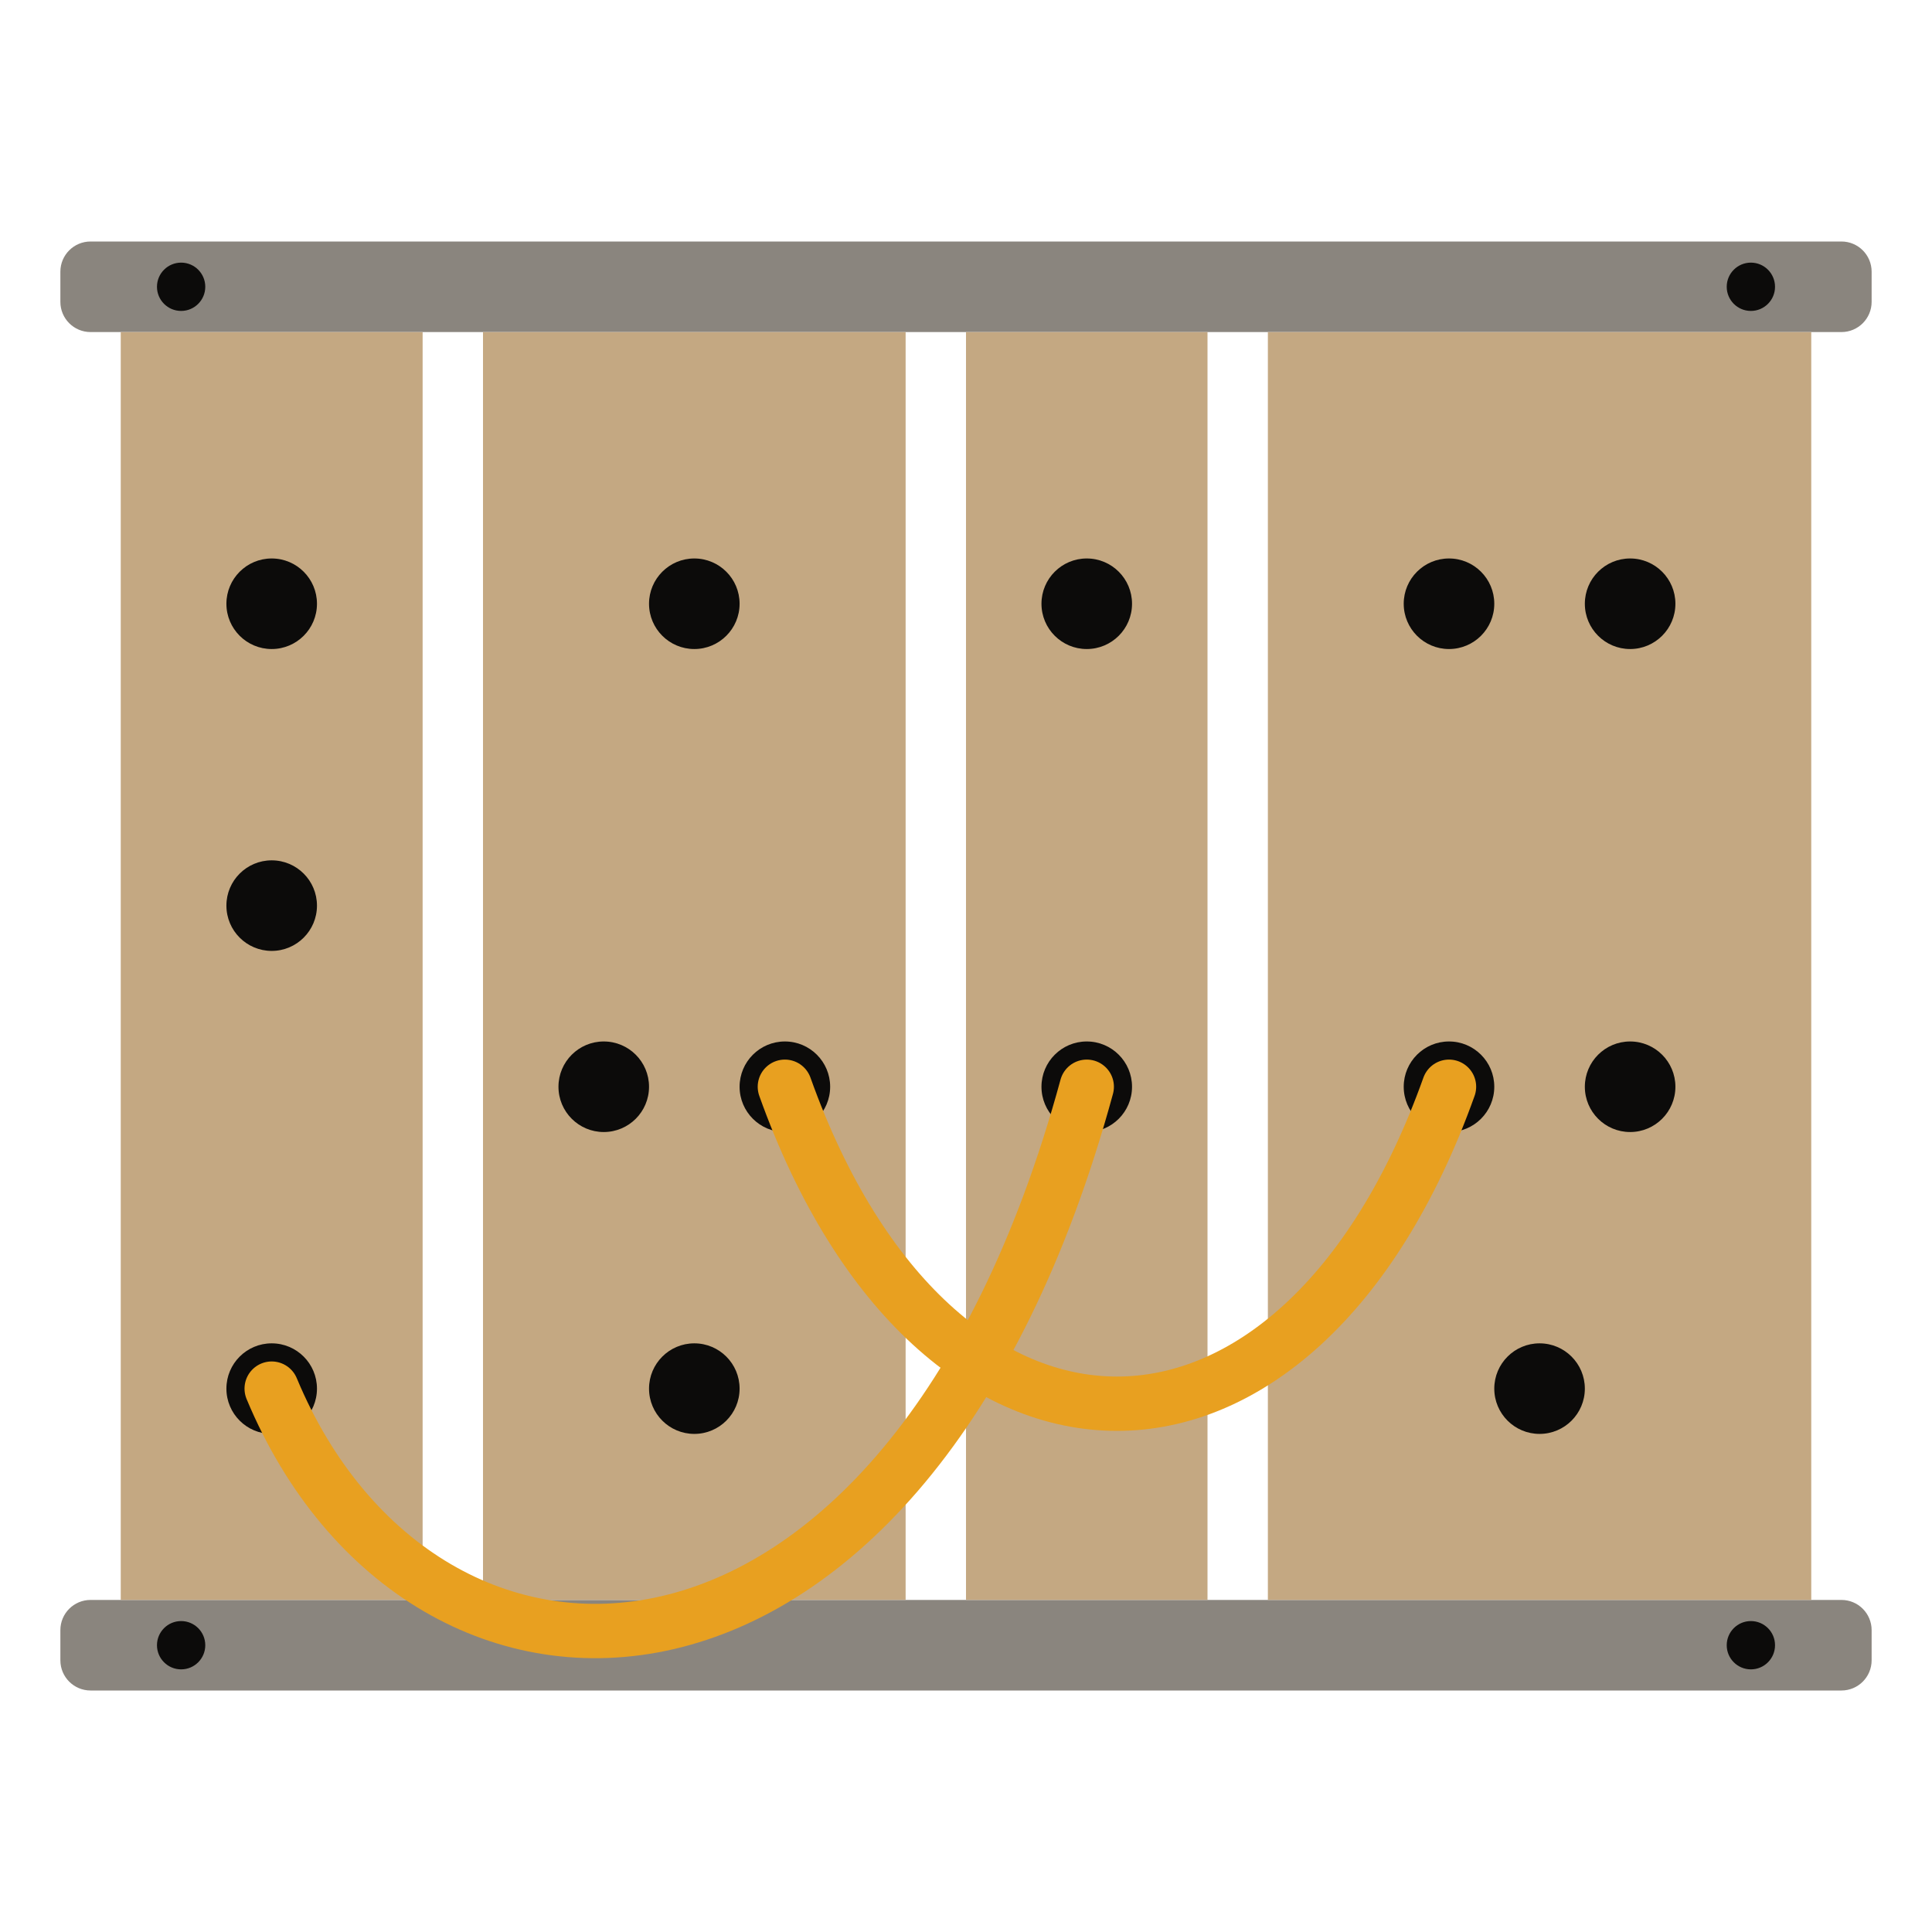
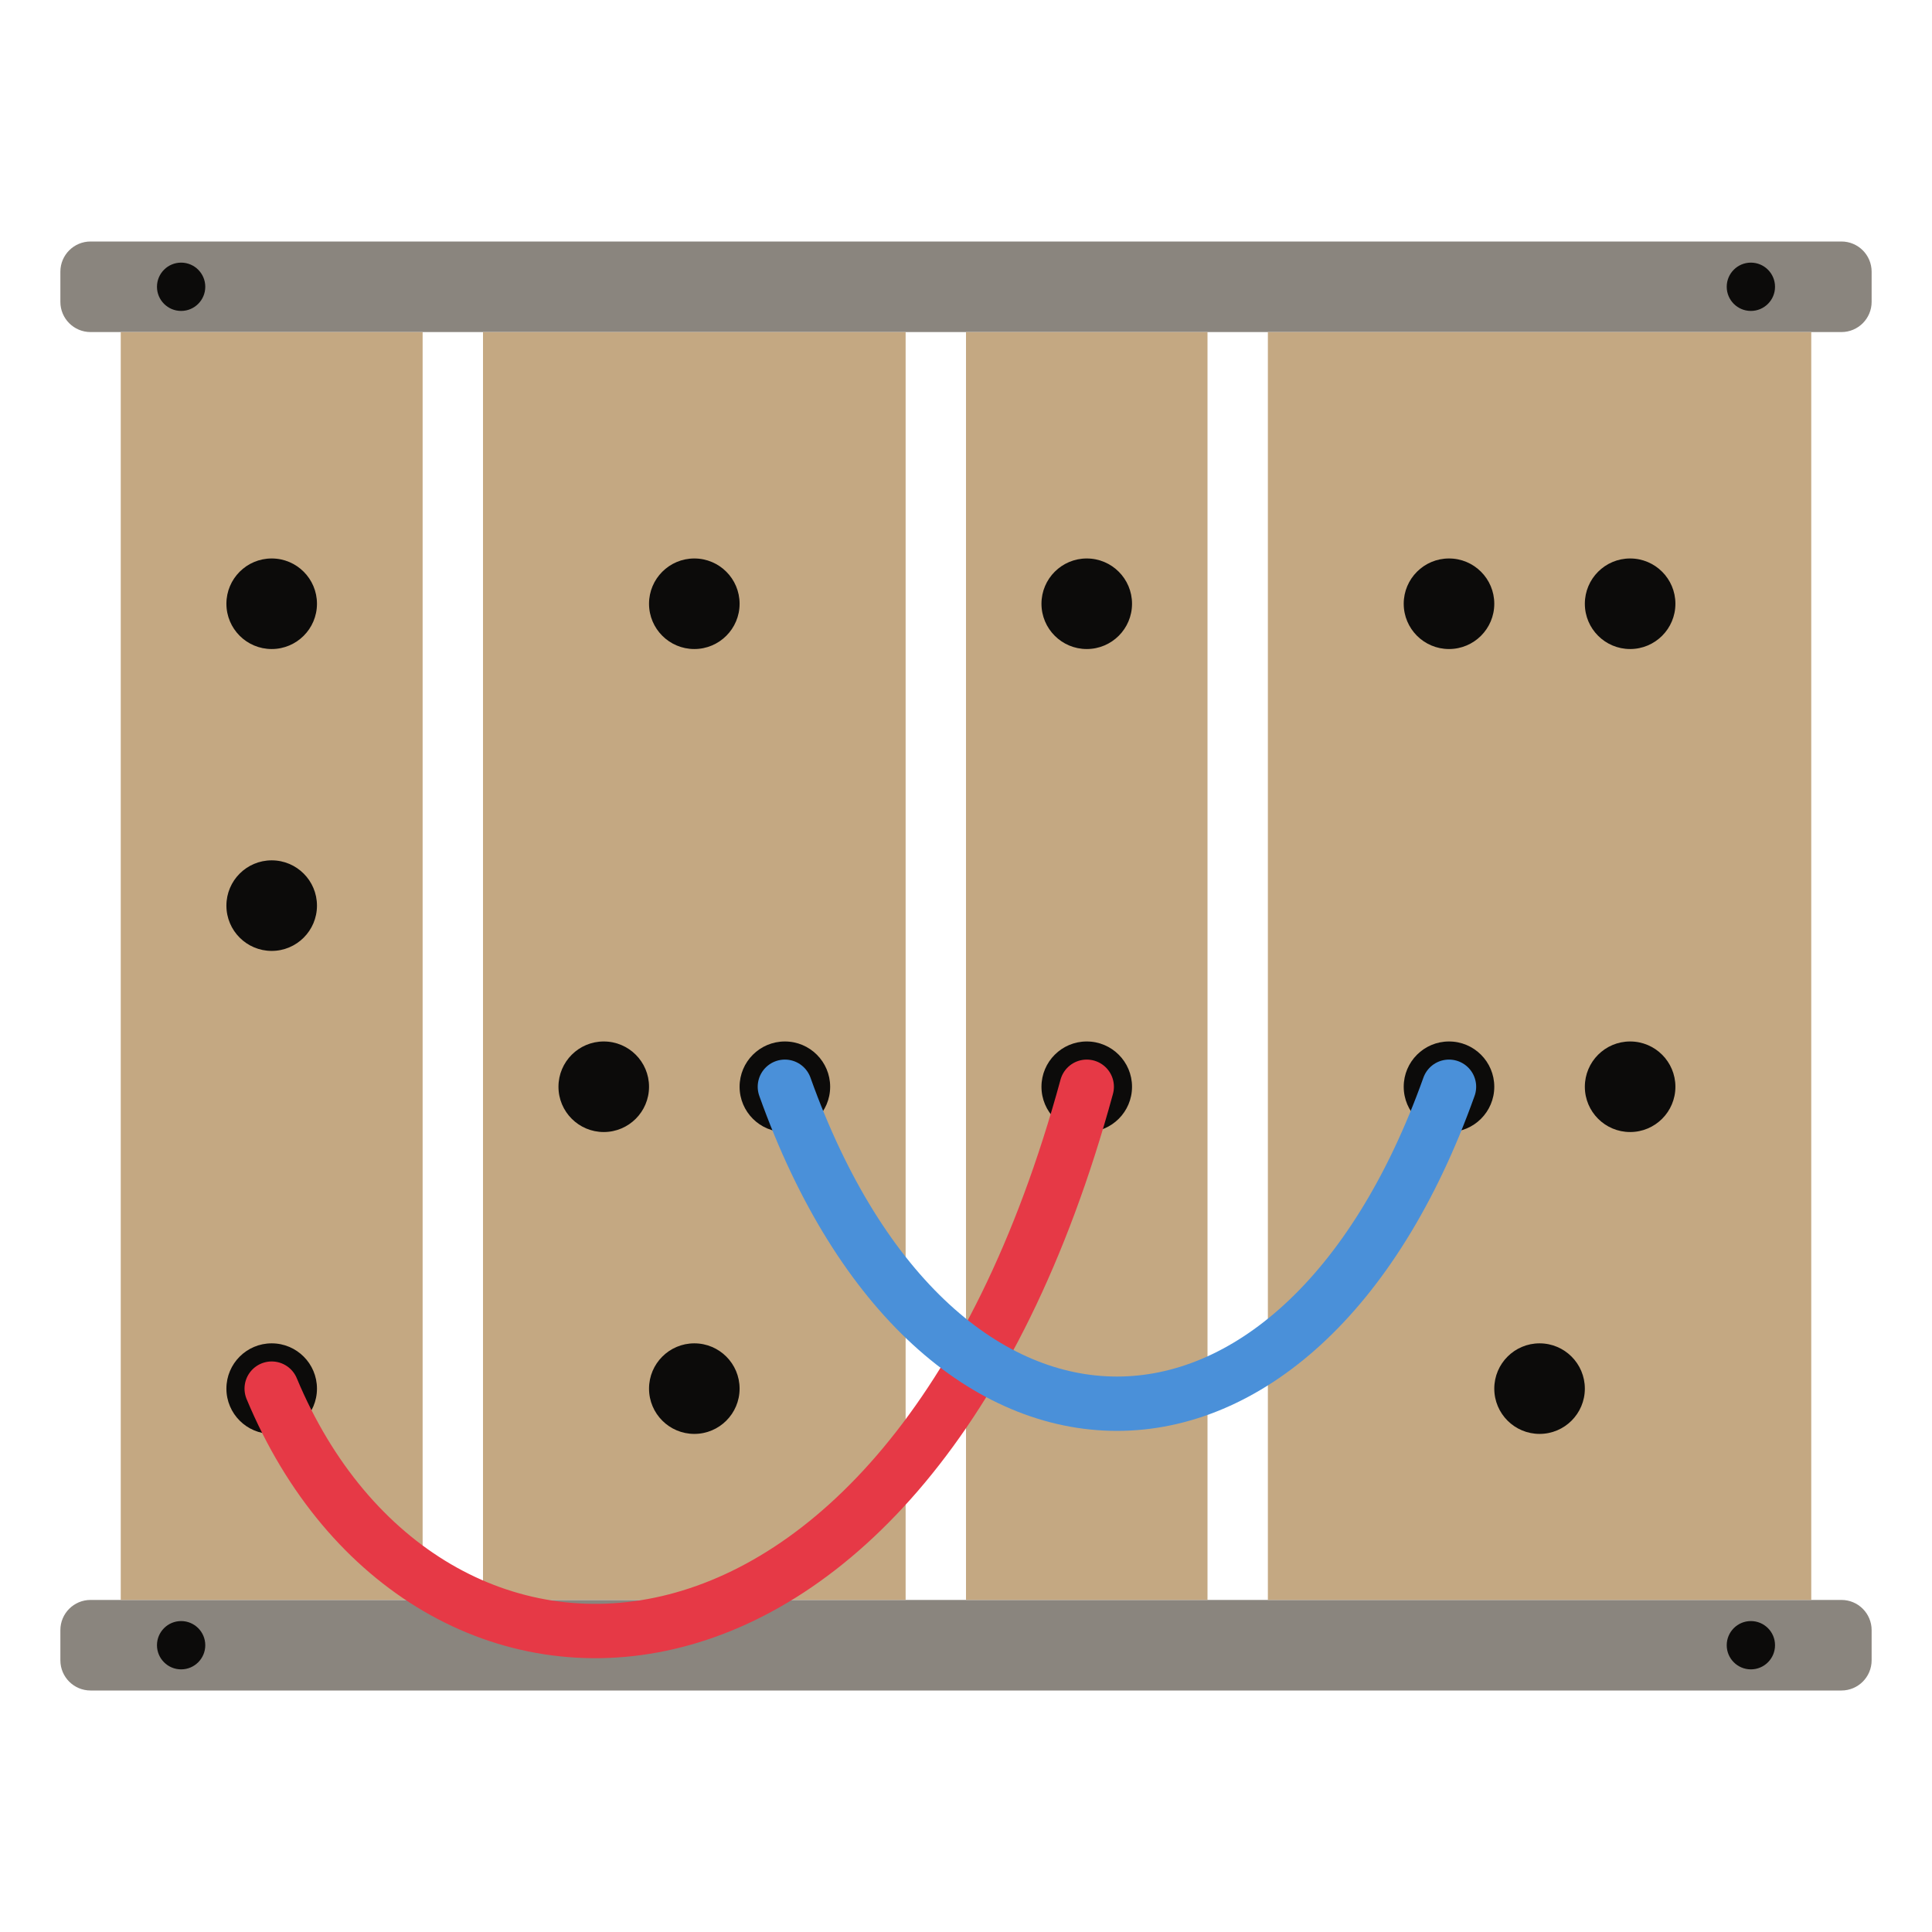
<svg xmlns="http://www.w3.org/2000/svg" viewBox="0 0 64 64">
  <rect x="2" y="8" width="60" height="3" rx="1" fill="#8a857e" />
  <rect x="2" y="53" width="60" height="3" rx="1" fill="#8a857e" />
  <circle cx="6" cy="9.5" r="0.8" fill="#0c0b0a" />
  <circle cx="58" cy="9.5" r="0.8" fill="#0c0b0a" />
  <circle cx="6" cy="54.5" r="0.8" fill="#0c0b0a" />
  <circle cx="58" cy="54.5" r="0.8" fill="#0c0b0a" />
  <rect x="4" y="11" width="10" height="42" fill="#c4a882" />
  <rect x="16" y="11" width="14" height="42" fill="#c4a882" />
  <rect x="32" y="11" width="8" height="42" fill="#c4a882" />
  <rect x="42" y="11" width="18" height="42" fill="#c4a882" />
  <circle cx="9" cy="20" r="1.5" fill="#0c0b0a" />
  <circle cx="9" cy="30" r="1.5" fill="#0c0b0a" />
  <circle cx="9" cy="46" r="1.5" fill="#0c0b0a" />
  <circle cx="23" cy="20" r="1.5" fill="#0c0b0a" />
  <circle cx="20" cy="36" r="1.5" fill="#0c0b0a" />
  <circle cx="26" cy="36" r="1.5" fill="#0c0b0a" />
  <circle cx="23" cy="46" r="1.5" fill="#0c0b0a" />
  <circle cx="36" cy="20" r="1.5" fill="#0c0b0a" />
  <circle cx="36" cy="36" r="1.5" fill="#0c0b0a" />
  <circle cx="48" cy="20" r="1.5" fill="#0c0b0a" />
  <circle cx="54" cy="20" r="1.5" fill="#0c0b0a" />
  <circle cx="48" cy="36" r="1.5" fill="#0c0b0a" />
  <circle cx="54" cy="36" r="1.5" fill="#0c0b0a" />
  <circle cx="51" cy="46" r="1.5" fill="#0c0b0a" />
-   <path d="M 9 46 C 14 58 30 58 36 36" stroke="#e8a020" stroke-width="1.8" fill="none" stroke-linecap="round" />
-   <path d="M 26 36 C 31 50 43 50 48 36" stroke="#e8a020" stroke-width="1.8" fill="none" stroke-linecap="round" />
+   <path d="M 9 46 C 14 58 30 58 36 36" stroke="#e63946" stroke-width="1.8" fill="none" stroke-linecap="round" />
+   <path d="M 26 36 C 31 50 43 50 48 36" stroke="#4a90d9" stroke-width="1.8" fill="none" stroke-linecap="round" />
</svg>
